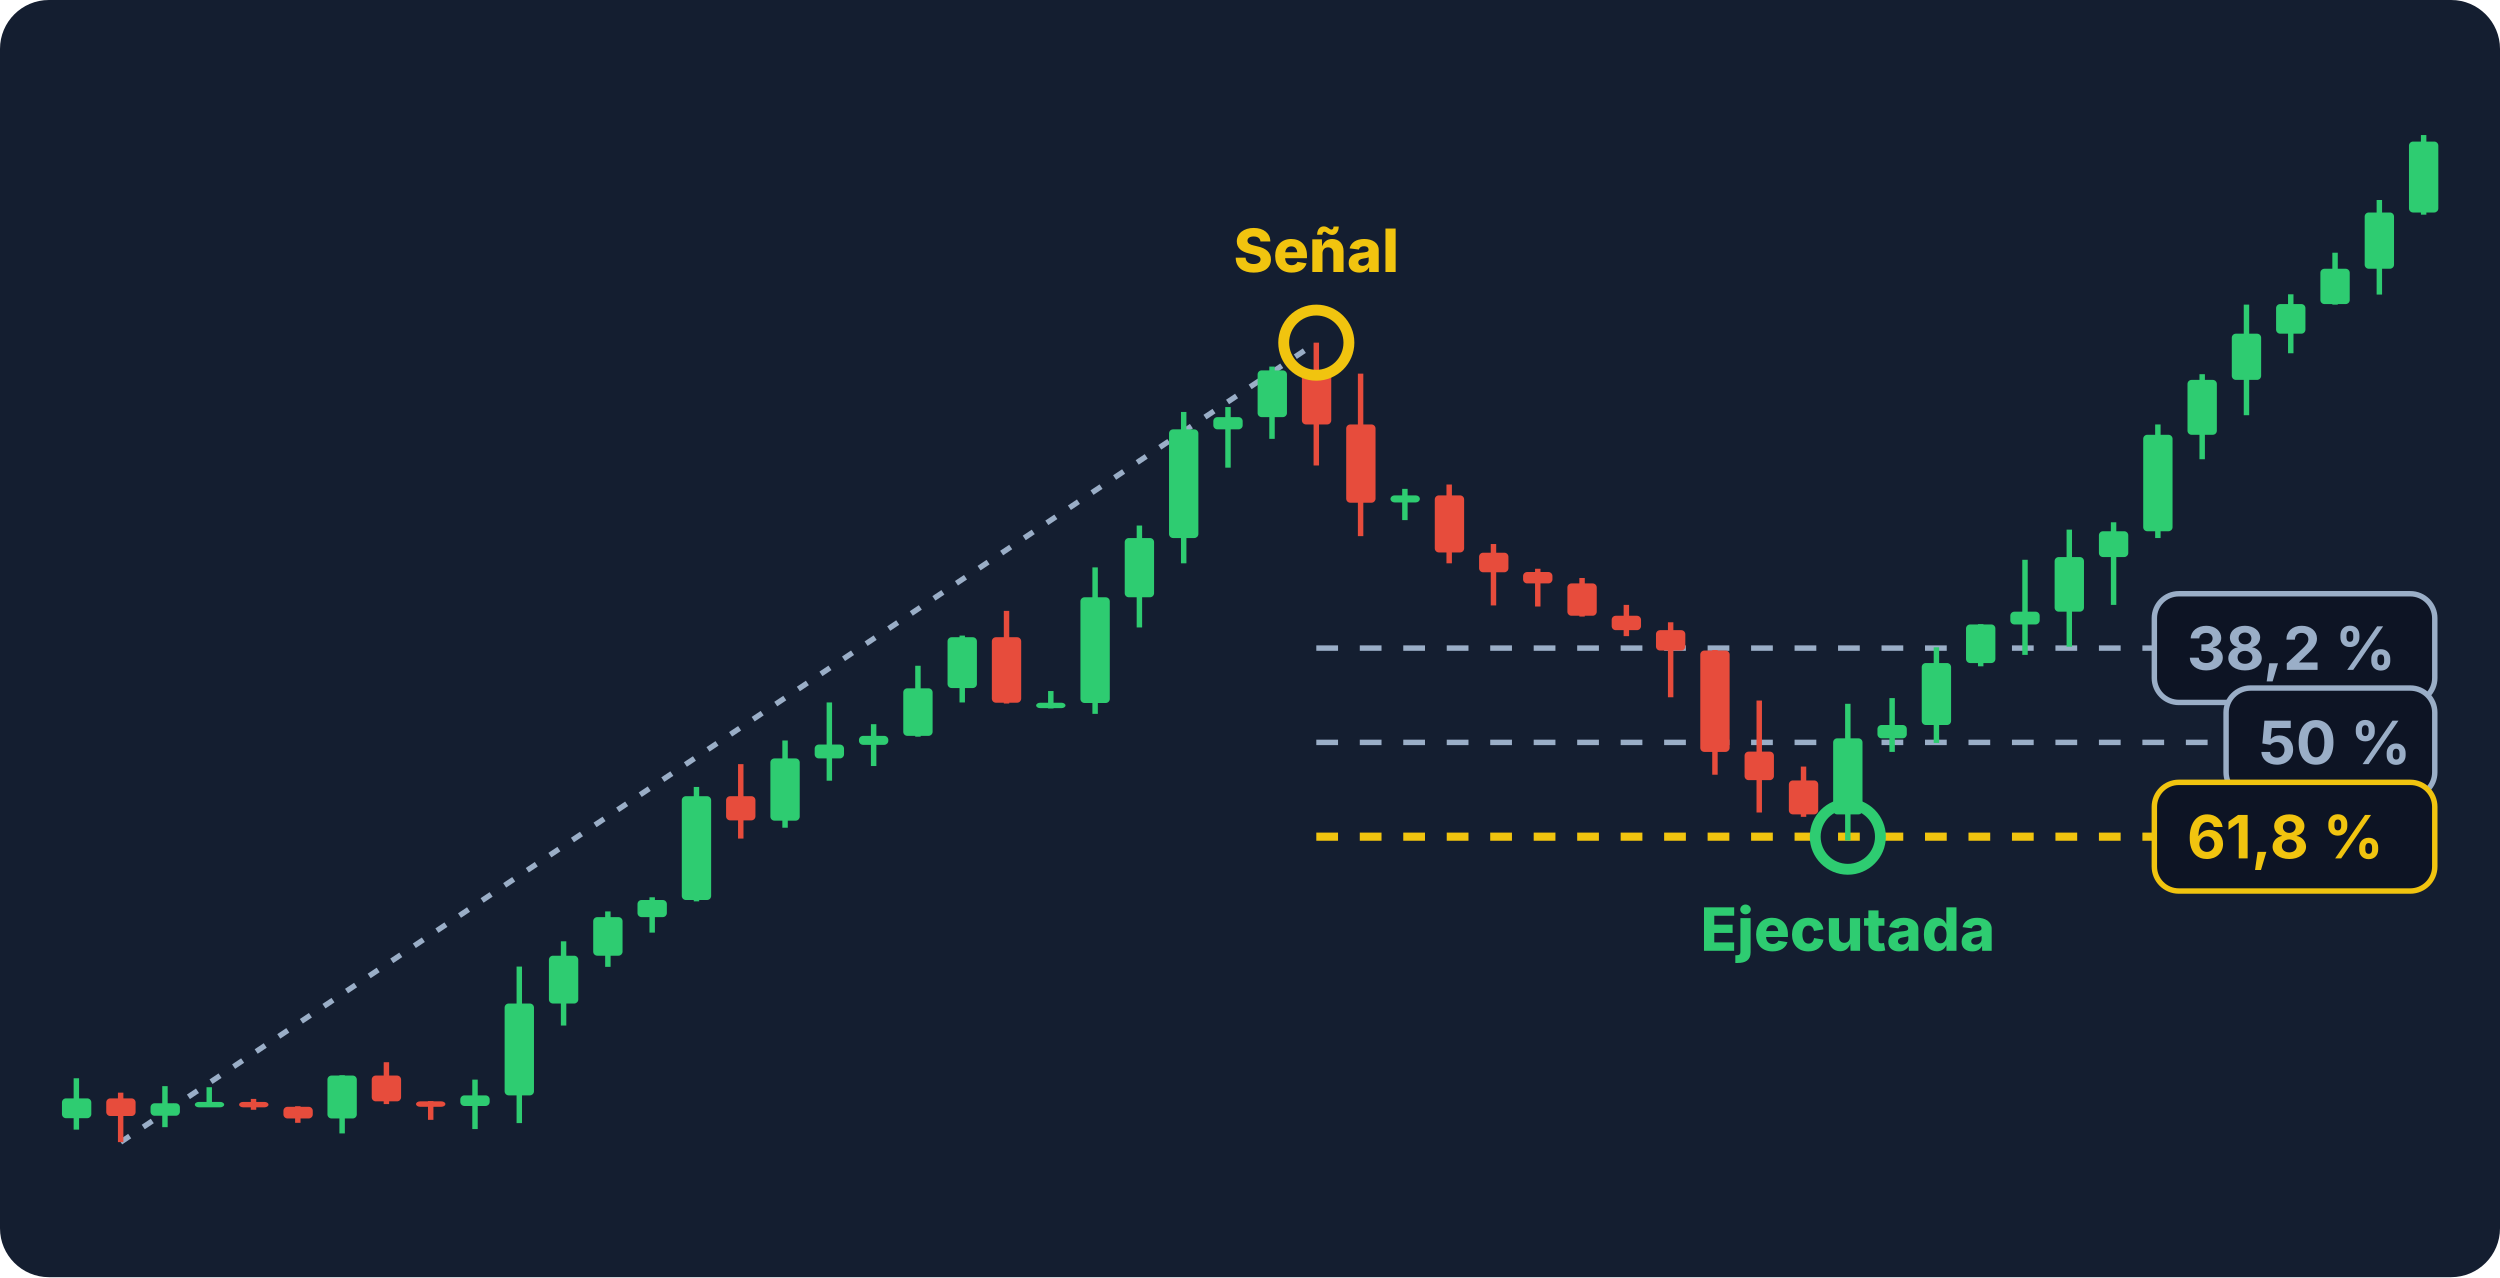
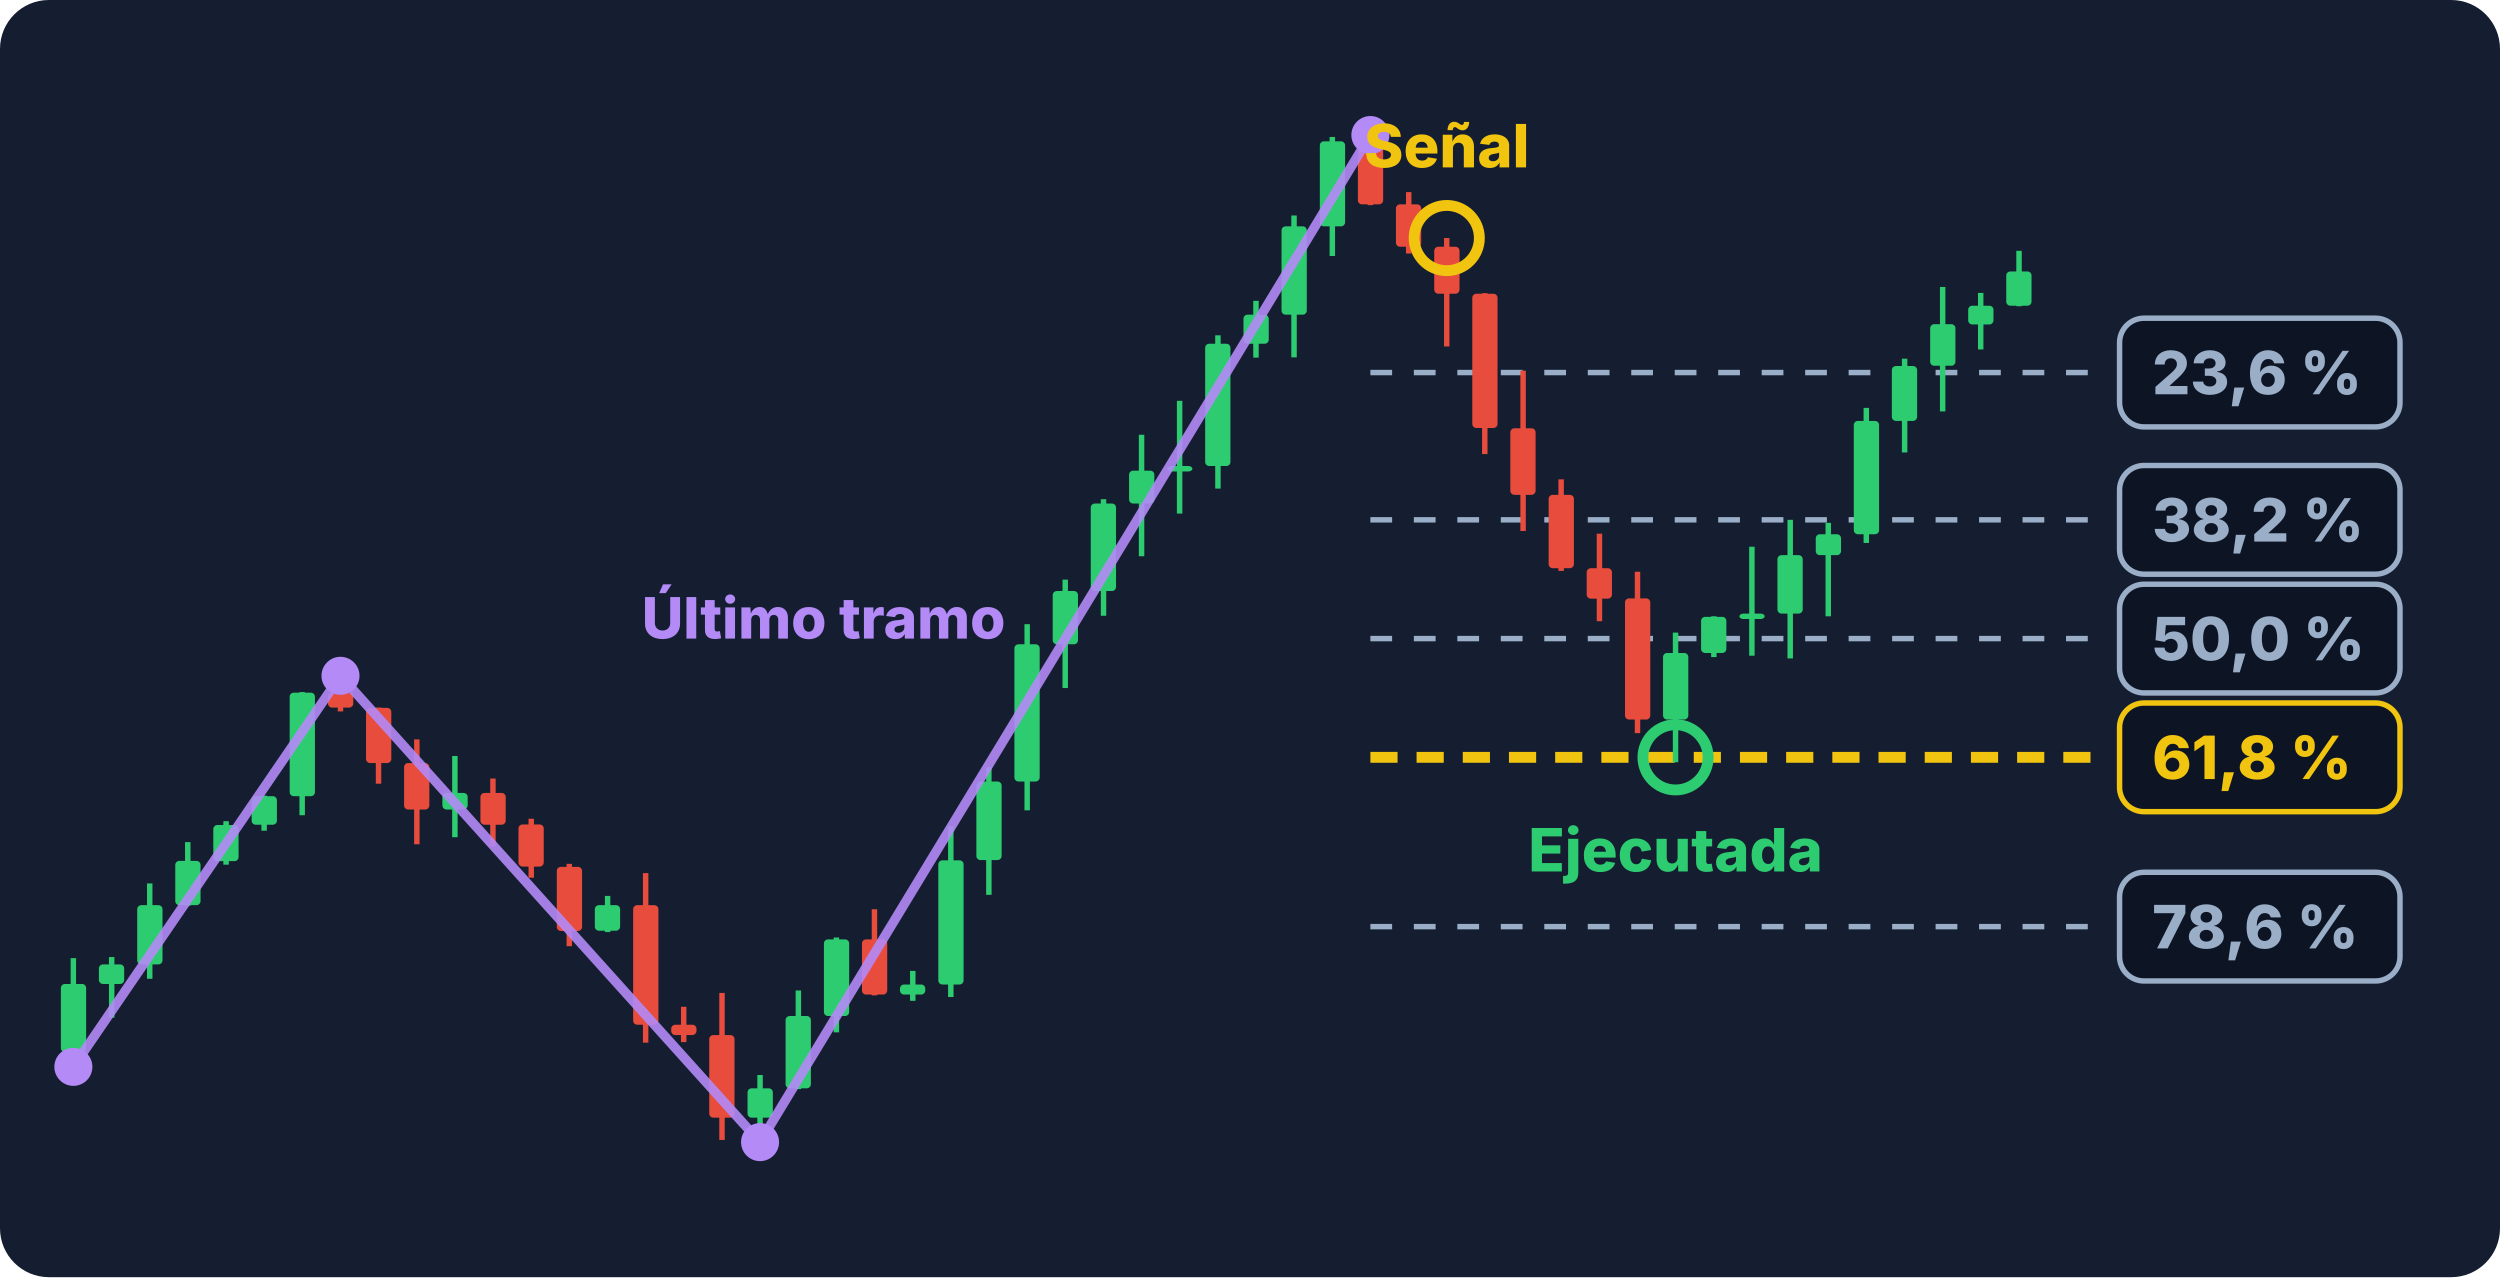
<svg xmlns="http://www.w3.org/2000/svg" viewBox="0 0 920 470">
  <rect x="0" y="0" width="920" height="470" rx="18" fill="#141e30" />
-   <line x1="44.4" y1="420.3" x2="484.4" y2="126.1" stroke="#9aaec7" stroke-width="2" stroke-dasharray="4 6" />
-   <line x1="484.4" x2="900.0" y1="238.5" y2="238.5" stroke="#9aaec7" stroke-width="2" stroke-dasharray="8 8" />
-   <rect x="792.8" y="218.5" width="103.2" height="40" rx="9" fill="#0d1424" stroke="#9aaec7" stroke-width="2" />
-   <text x="804.8" y="246.5" fill="#9aaec7" font-size="22" font-weight="700" font-family="Inter, Segoe UI, Arial, sans-serif">38,2 %</text>
-   <line x1="484.4" x2="900.0" y1="273.2" y2="273.2" stroke="#9aaec7" stroke-width="2" stroke-dasharray="8 8" />
-   <rect x="819.2" y="253.2" width="76.8" height="40" rx="9" fill="#0d1424" stroke="#9aaec7" stroke-width="2" />
-   <text x="831.2" y="281.2" fill="#9aaec7" font-size="22" font-weight="700" font-family="Inter, Segoe UI, Arial, sans-serif">50 %</text>
-   <line x1="484.4" x2="900.0" y1="307.9" y2="307.9" stroke="#f1c40f" stroke-width="3" stroke-dasharray="8 8" />
-   <rect x="792.8" y="287.9" width="103.2" height="40" rx="9" fill="#0d1424" stroke="#f1c40f" stroke-width="2" />
-   <text x="804.8" y="315.9" fill="#f1c40f" font-size="22" font-weight="700" font-family="Inter, Segoe UI, Arial, sans-serif">61,8 %</text>
-   <line x1="28.1" x2="28.1" y1="396.8" y2="415.7" stroke="#2ecc71" stroke-width="2" />
-   <rect x="22.8" y="404.2" width="10.8" height="7.3" fill="#2ecc71" rx="1.5" />
-   <line x1="44.4" x2="44.4" y1="402.1" y2="420.3" stroke="#e74c3c" stroke-width="2" />
-   <rect x="39.1" y="404.2" width="10.8" height="6.5" fill="#e74c3c" rx="1.5" />
-   <line x1="60.7" x2="60.7" y1="399.7" y2="414.8" stroke="#2ecc71" stroke-width="2" />
-   <rect x="55.4" y="406.0" width="10.8" height="4.6" fill="#2ecc71" rx="1.5" />
-   <line x1="77.0" x2="77.0" y1="400.1" y2="406.1" stroke="#2ecc71" stroke-width="2" />
-   <rect x="71.7" y="405.5" width="10.8" height="2.0" fill="#2ecc71" rx="1.5" />
-   <line x1="93.3" x2="93.3" y1="404.4" y2="408.4" stroke="#e74c3c" stroke-width="2" />
-   <rect x="88.0" y="405.5" width="10.8" height="2.0" fill="#e74c3c" rx="1.5" />
-   <line x1="109.6" x2="109.6" y1="407.1" y2="413.2" stroke="#e74c3c" stroke-width="2" />
-   <rect x="104.3" y="407.3" width="10.8" height="4.3" fill="#e74c3c" rx="1.5" />
-   <line x1="125.9" x2="125.9" y1="395.7" y2="417.1" stroke="#2ecc71" stroke-width="2" />
-   <rect x="120.5" y="395.8" width="10.8" height="15.8" fill="#2ecc71" rx="1.5" />
-   <line x1="142.2" x2="142.2" y1="390.9" y2="406.3" stroke="#e74c3c" stroke-width="2" />
-   <rect x="136.8" y="395.8" width="10.8" height="9.5" fill="#e74c3c" rx="1.5" />
-   <line x1="158.5" x2="158.5" y1="405.2" y2="412.1" stroke="#e74c3c" stroke-width="2" />
-   <rect x="153.1" y="405.3" width="10.8" height="2.0" fill="#e74c3c" rx="1.5" />
-   <line x1="174.8" x2="174.8" y1="397.3" y2="415.5" stroke="#2ecc71" stroke-width="2" />
-   <rect x="169.4" y="403.1" width="10.8" height="3.9" fill="#2ecc71" rx="1.5" />
-   <line x1="191.1" x2="191.1" y1="355.7" y2="413.3" stroke="#2ecc71" stroke-width="2" />
-   <rect x="185.7" y="369.3" width="10.8" height="33.8" fill="#2ecc71" rx="1.5" />
-   <line x1="207.4" x2="207.4" y1="346.4" y2="377.4" stroke="#2ecc71" stroke-width="2" />
-   <rect x="202.0" y="351.7" width="10.8" height="17.6" fill="#2ecc71" rx="1.5" />
-   <line x1="223.7" x2="223.7" y1="335.4" y2="355.8" stroke="#2ecc71" stroke-width="2" />
-   <rect x="218.3" y="337.5" width="10.8" height="14.2" fill="#2ecc71" rx="1.5" />
-   <line x1="240.0" x2="240.0" y1="330.2" y2="343.2" stroke="#2ecc71" stroke-width="2" />
-   <rect x="234.6" y="331.2" width="10.8" height="6.3" fill="#2ecc71" rx="1.5" />
-   <line x1="256.3" x2="256.3" y1="289.6" y2="331.7" stroke="#2ecc71" stroke-width="2" />
-   <rect x="250.9" y="293.0" width="10.8" height="38.2" fill="#2ecc71" rx="1.5" />
-   <line x1="272.6" x2="272.6" y1="281.2" y2="308.6" stroke="#e74c3c" stroke-width="2" />
-   <rect x="267.2" y="293.0" width="10.8" height="8.9" fill="#e74c3c" rx="1.5" />
-   <line x1="288.9" x2="288.9" y1="272.5" y2="304.6" stroke="#2ecc71" stroke-width="2" />
-   <rect x="283.5" y="279.1" width="10.8" height="22.9" fill="#2ecc71" rx="1.5" />
-   <line x1="305.2" x2="305.2" y1="258.5" y2="287.3" stroke="#2ecc71" stroke-width="2" />
-   <rect x="299.8" y="274.0" width="10.8" height="5.1" fill="#2ecc71" rx="1.5" />
-   <line x1="321.5" x2="321.5" y1="266.5" y2="281.9" stroke="#2ecc71" stroke-width="2" />
-   <rect x="316.1" y="270.8" width="10.8" height="3.3" fill="#2ecc71" rx="1.5" />
-   <line x1="337.8" x2="337.8" y1="245.0" y2="271.1" stroke="#2ecc71" stroke-width="2" />
-   <rect x="332.4" y="253.3" width="10.8" height="17.5" fill="#2ecc71" rx="1.5" />
-   <line x1="354.1" x2="354.1" y1="233.9" y2="258.5" stroke="#2ecc71" stroke-width="2" />
-   <rect x="348.7" y="234.5" width="10.8" height="18.7" fill="#2ecc71" rx="1.5" />
-   <line x1="370.4" x2="370.4" y1="224.8" y2="258.9" stroke="#e74c3c" stroke-width="2" />
-   <rect x="365.0" y="234.5" width="10.8" height="24.1" fill="#e74c3c" rx="1.5" />
-   <line x1="386.7" x2="386.7" y1="254.3" y2="260.7" stroke="#2ecc71" stroke-width="2" />
-   <rect x="381.3" y="258.6" width="10.8" height="2.0" fill="#2ecc71" rx="1.5" />
-   <line x1="403.0" x2="403.0" y1="208.8" y2="262.7" stroke="#2ecc71" stroke-width="2" />
-   <rect x="397.6" y="219.8" width="10.8" height="38.9" fill="#2ecc71" rx="1.5" />
-   <line x1="419.3" x2="419.3" y1="193.4" y2="230.9" stroke="#2ecc71" stroke-width="2" />
-   <rect x="413.9" y="198.0" width="10.8" height="21.8" fill="#2ecc71" rx="1.5" />
-   <line x1="435.6" x2="435.6" y1="151.6" y2="207.3" stroke="#2ecc71" stroke-width="2" />
-   <rect x="430.2" y="158.0" width="10.8" height="40.0" fill="#2ecc71" rx="1.5" />
-   <line x1="451.9" x2="451.9" y1="149.8" y2="172.1" stroke="#2ecc71" stroke-width="2" />
-   <rect x="446.5" y="153.5" width="10.8" height="4.5" fill="#2ecc71" rx="1.5" />
-   <line x1="468.1" x2="468.1" y1="134.9" y2="161.5" stroke="#2ecc71" stroke-width="2" />
-   <rect x="462.8" y="136.3" width="10.8" height="17.2" fill="#2ecc71" rx="1.5" />
-   <line x1="484.4" x2="484.4" y1="126.1" y2="171.3" stroke="#e74c3c" stroke-width="2" />
-   <rect x="479.1" y="136.3" width="10.8" height="19.9" fill="#e74c3c" rx="1.5" />
-   <line x1="500.7" x2="500.7" y1="137.5" y2="197.3" stroke="#e74c3c" stroke-width="2" />
-   <rect x="495.4" y="156.2" width="10.8" height="28.8" fill="#e74c3c" rx="1.5" />
-   <line x1="517.0" x2="517.0" y1="179.9" y2="191.4" stroke="#2ecc71" stroke-width="2" />
-   <rect x="511.7" y="182.3" width="10.8" height="2.6" fill="#2ecc71" rx="1.5" />
-   <line x1="533.3" x2="533.3" y1="178.3" y2="207.3" stroke="#e74c3c" stroke-width="2" />
-   <rect x="528.0" y="182.3" width="10.8" height="21.0" fill="#e74c3c" rx="1.5" />
-   <line x1="549.6" x2="549.6" y1="200.2" y2="222.8" stroke="#e74c3c" stroke-width="2" />
-   <rect x="544.3" y="203.4" width="10.8" height="7.2" fill="#e74c3c" rx="1.5" />
-   <line x1="565.9" x2="565.9" y1="209.3" y2="223.2" stroke="#e74c3c" stroke-width="2" />
-   <rect x="560.5" y="210.5" width="10.8" height="4.2" fill="#e74c3c" rx="1.5" />
-   <line x1="582.2" x2="582.2" y1="212.7" y2="226.9" stroke="#e74c3c" stroke-width="2" />
-   <rect x="576.8" y="214.7" width="10.8" height="11.9" fill="#e74c3c" rx="1.5" />
-   <line x1="598.5" x2="598.5" y1="222.6" y2="234.1" stroke="#e74c3c" stroke-width="2" />
-   <rect x="593.1" y="226.6" width="10.8" height="5.3" fill="#e74c3c" rx="1.5" />
-   <line x1="614.8" x2="614.8" y1="229.0" y2="256.6" stroke="#e74c3c" stroke-width="2" />
-   <rect x="609.4" y="231.9" width="10.8" height="7.5" fill="#e74c3c" rx="1.5" />
-   <line x1="631.1" x2="631.1" y1="239.2" y2="285.1" stroke="#e74c3c" stroke-width="2" />
-   <rect x="625.7" y="239.4" width="10.8" height="37.3" fill="#e74c3c" rx="1.5" />
-   <line x1="647.4" x2="647.4" y1="257.8" y2="299.0" stroke="#e74c3c" stroke-width="2" />
-   <rect x="642.0" y="276.6" width="10.8" height="10.5" fill="#e74c3c" rx="1.5" />
-   <line x1="663.7" x2="663.7" y1="282.1" y2="300.6" stroke="#e74c3c" stroke-width="2" />
-   <rect x="658.3" y="287.2" width="10.8" height="12.5" fill="#e74c3c" rx="1.5" />
-   <line x1="680.0" x2="680.0" y1="259.0" y2="309.3" stroke="#2ecc71" stroke-width="2" />
-   <rect x="674.6" y="271.7" width="10.8" height="28.0" fill="#2ecc71" rx="1.5" />
-   <line x1="696.3" x2="696.3" y1="256.9" y2="276.7" stroke="#2ecc71" stroke-width="2" />
-   <rect x="690.9" y="266.8" width="10.8" height="4.9" fill="#2ecc71" rx="1.5" />
-   <line x1="712.6" x2="712.6" y1="238.2" y2="273.4" stroke="#2ecc71" stroke-width="2" />
-   <rect x="707.2" y="244.0" width="10.8" height="22.8" fill="#2ecc71" rx="1.5" />
-   <line x1="728.9" x2="728.9" y1="229.7" y2="245.2" stroke="#2ecc71" stroke-width="2" />
-   <rect x="723.5" y="229.8" width="10.8" height="14.2" fill="#2ecc71" rx="1.5" />
-   <line x1="745.2" x2="745.2" y1="206.0" y2="241.0" stroke="#2ecc71" stroke-width="2" />
-   <rect x="739.8" y="225.1" width="10.8" height="4.7" fill="#2ecc71" rx="1.5" />
-   <line x1="761.5" x2="761.5" y1="194.9" y2="238.0" stroke="#2ecc71" stroke-width="2" />
-   <rect x="756.1" y="205.0" width="10.8" height="20.1" fill="#2ecc71" rx="1.5" />
-   <line x1="777.8" x2="777.8" y1="192.2" y2="222.6" stroke="#2ecc71" stroke-width="2" />
-   <rect x="772.4" y="195.5" width="10.8" height="9.5" fill="#2ecc71" rx="1.5" />
-   <line x1="794.1" x2="794.1" y1="156.2" y2="198.0" stroke="#2ecc71" stroke-width="2" />
-   <rect x="788.7" y="160.0" width="10.8" height="35.5" fill="#2ecc71" rx="1.5" />
-   <line x1="810.4" x2="810.4" y1="137.7" y2="169.0" stroke="#2ecc71" stroke-width="2" />
-   <rect x="805.0" y="139.8" width="10.8" height="20.2" fill="#2ecc71" rx="1.5" />
-   <line x1="826.7" x2="826.7" y1="112.1" y2="152.8" stroke="#2ecc71" stroke-width="2" />
-   <rect x="821.3" y="122.8" width="10.8" height="17.0" fill="#2ecc71" rx="1.5" />
-   <line x1="843.0" x2="843.0" y1="108.3" y2="130.0" stroke="#2ecc71" stroke-width="2" />
-   <rect x="837.6" y="111.9" width="10.8" height="10.9" fill="#2ecc71" rx="1.5" />
-   <line x1="859.3" x2="859.3" y1="93.0" y2="112.1" stroke="#2ecc71" stroke-width="2" />
-   <rect x="853.9" y="98.9" width="10.8" height="13.0" fill="#2ecc71" rx="1.5" />
-   <line x1="875.6" x2="875.6" y1="73.6" y2="108.4" stroke="#2ecc71" stroke-width="2" />
-   <rect x="870.2" y="78.2" width="10.8" height="20.7" fill="#2ecc71" rx="1.5" />
-   <line x1="891.9" x2="891.9" y1="49.7" y2="79.0" stroke="#2ecc71" stroke-width="2" />
-   <rect x="886.5" y="52.1" width="10.8" height="26.1" fill="#2ecc71" rx="1.5" />
-   <circle cx="484.4" cy="126.1" r="12" fill="none" stroke="#f1c40f" stroke-width="4" />
-   <text x="484.4" y="100.1" fill="#f1c40f" font-size="22" font-weight="800" text-anchor="middle" font-family="Inter, Segoe UI, Arial, sans-serif">Señal</text>
-   <circle cx="680.0" cy="307.9" r="12" fill="none" stroke="#2ecc71" stroke-width="4" />
-   <text x="680.0" y="349.9" fill="#2ecc71" font-size="22" font-weight="800" text-anchor="middle" font-family="Inter, Segoe UI, Arial, sans-serif">Ejecutada</text>
+   <line x1="504.3" x2="770" y1="137.1" y2="137.1" stroke="#9aaec7" stroke-width="2" stroke-dasharray="8 8" />
+   <rect x="780.0" y="117.1" width="103.2" height="40" rx="9" fill="#0d1424" stroke="#9aaec7" stroke-width="2" />
+   <text x="792.0" y="145.1" fill="#9aaec7" font-size="22" font-weight="800" font-family="Inter, Segoe UI, Arial, sans-serif">23,6 %</text>
+   <line x1="504.3" x2="770" y1="191.3" y2="191.3" stroke="#9aaec7" stroke-width="2" stroke-dasharray="8 8" />
+   <rect x="780.0" y="171.3" width="103.2" height="40" rx="9" fill="#0d1424" stroke="#9aaec7" stroke-width="2" />
+   <text x="792.0" y="199.3" fill="#9aaec7" font-size="22" font-weight="800" font-family="Inter, Segoe UI, Arial, sans-serif">38,2 %</text>
+   <line x1="504.3" x2="770" y1="235.0" y2="235.0" stroke="#9aaec7" stroke-width="2" stroke-dasharray="8 8" />
+   <rect x="780.0" y="215.0" width="103.2" height="40" rx="9" fill="#0d1424" stroke="#9aaec7" stroke-width="2" />
+   <text x="792.0" y="243.0" fill="#9aaec7" font-size="22" font-weight="800" font-family="Inter, Segoe UI, Arial, sans-serif">50,0 %</text>
+   <line x1="504.3" x2="770" y1="278.7" y2="278.7" stroke="#f1c40f" stroke-width="4" stroke-dasharray="10 7" />
+   <rect x="780.0" y="258.7" width="103.2" height="40" rx="9" fill="#0d1424" stroke="#f1c40f" stroke-width="2" />
+   <text x="792.0" y="286.7" fill="#f1c40f" font-size="22" font-weight="800" font-family="Inter, Segoe UI, Arial, sans-serif">61,8 %</text>
+   <line x1="504.3" x2="770" y1="341.0" y2="341.0" stroke="#9aaec7" stroke-width="2" stroke-dasharray="8 8" />
+   <rect x="780.0" y="321.0" width="103.2" height="40" rx="9" fill="#0d1424" stroke="#9aaec7" stroke-width="2" />
+   <text x="792.0" y="349.0" fill="#9aaec7" font-size="22" font-weight="800" font-family="Inter, Segoe UI, Arial, sans-serif">78,6 %</text>
+   <line x1="27.0" x2="27.0" y1="352.6" y2="392.6" stroke="#2ecc71" stroke-width="2" />
+   <rect x="22.4" y="362.1" width="9.3" height="25.1" fill="#2ecc71" rx="1.5" />
+   <line x1="41.1" x2="41.1" y1="352.2" y2="374.5" stroke="#2ecc71" stroke-width="2" />
+   <rect x="36.4" y="354.9" width="9.3" height="7.2" fill="#2ecc71" rx="1.5" />
+   <line x1="55.1" x2="55.1" y1="325.1" y2="360.2" stroke="#2ecc71" stroke-width="2" />
+   <rect x="50.5" y="333.1" width="9.3" height="21.8" fill="#2ecc71" rx="1.5" />
+   <line x1="69.1" x2="69.1" y1="309.9" y2="333.3" stroke="#2ecc71" stroke-width="2" />
+   <rect x="64.5" y="316.8" width="9.3" height="16.3" fill="#2ecc71" rx="1.5" />
+   <line x1="83.2" x2="83.2" y1="302.2" y2="318.2" stroke="#2ecc71" stroke-width="2" />
+   <rect x="78.5" y="303.6" width="9.3" height="13.3" fill="#2ecc71" rx="1.5" />
+   <line x1="97.2" x2="97.2" y1="292.8" y2="305.7" stroke="#2ecc71" stroke-width="2" />
+   <rect x="92.6" y="293.0" width="9.3" height="10.5" fill="#2ecc71" rx="1.5" />
+   <line x1="111.2" x2="111.2" y1="254.7" y2="300.0" stroke="#2ecc71" stroke-width="2" />
+   <rect x="106.6" y="254.9" width="9.3" height="38.1" fill="#2ecc71" rx="1.5" />
+   <line x1="125.3" x2="125.3" y1="248.7" y2="261.8" stroke="#e74c3c" stroke-width="2" />
+   <rect x="120.7" y="254.9" width="9.3" height="5.5" fill="#e74c3c" rx="1.5" />
+   <line x1="139.3" x2="139.3" y1="260.4" y2="288.4" stroke="#e74c3c" stroke-width="2" />
+   <rect x="134.7" y="260.5" width="9.3" height="20.3" fill="#e74c3c" rx="1.5" />
+   <line x1="153.4" x2="153.4" y1="272.1" y2="310.7" stroke="#e74c3c" stroke-width="2" />
+   <rect x="148.7" y="280.8" width="9.3" height="17.1" fill="#e74c3c" rx="1.5" />
+   <line x1="167.4" x2="167.4" y1="278.2" y2="308.1" stroke="#2ecc71" stroke-width="2" />
+   <rect x="162.8" y="291.8" width="9.3" height="6.1" fill="#2ecc71" rx="1.5" />
+   <line x1="181.4" x2="181.4" y1="286.5" y2="311.5" stroke="#e74c3c" stroke-width="2" />
+   <rect x="176.8" y="291.8" width="9.3" height="11.7" fill="#e74c3c" rx="1.5" />
+   <line x1="195.5" x2="195.5" y1="301.3" y2="323.0" stroke="#e74c3c" stroke-width="2" />
+   <rect x="190.8" y="303.4" width="9.3" height="15.5" fill="#e74c3c" rx="1.5" />
+   <line x1="209.5" x2="209.5" y1="317.9" y2="348.2" stroke="#e74c3c" stroke-width="2" />
+   <rect x="204.9" y="319.0" width="9.3" height="23.6" fill="#e74c3c" rx="1.5" />
+   <line x1="223.6" x2="223.6" y1="329.7" y2="343.0" stroke="#2ecc71" stroke-width="2" />
+   <rect x="218.9" y="333.1" width="9.3" height="9.4" fill="#2ecc71" rx="1.5" />
+   <line x1="237.6" x2="237.6" y1="321.3" y2="383.7" stroke="#e74c3c" stroke-width="2" />
+   <rect x="233.0" y="333.1" width="9.3" height="44.0" fill="#e74c3c" rx="1.5" />
+   <line x1="251.6" x2="251.6" y1="370.5" y2="383.5" stroke="#e74c3c" stroke-width="2" />
+   <rect x="247.0" y="377.1" width="9.3" height="3.8" fill="#e74c3c" rx="1.5" />
+   <line x1="265.7" x2="265.7" y1="365.4" y2="419.5" stroke="#e74c3c" stroke-width="2" />
+   <rect x="261.0" y="380.9" width="9.3" height="30.4" fill="#e74c3c" rx="1.5" />
+   <line x1="279.7" x2="279.7" y1="395.6" y2="420.3" stroke="#2ecc71" stroke-width="2" />
+   <rect x="275.1" y="400.5" width="9.3" height="10.8" fill="#2ecc71" rx="1.5" />
+   <line x1="293.8" x2="293.8" y1="364.5" y2="400.8" stroke="#2ecc71" stroke-width="2" />
+   <rect x="289.1" y="373.9" width="9.3" height="26.6" fill="#2ecc71" rx="1.5" />
+   <line x1="307.8" x2="307.8" y1="345.0" y2="379.9" stroke="#2ecc71" stroke-width="2" />
+   <rect x="303.2" y="345.7" width="9.3" height="28.2" fill="#2ecc71" rx="1.5" />
+   <line x1="321.8" x2="321.8" y1="334.6" y2="366.3" stroke="#e74c3c" stroke-width="2" />
+   <rect x="317.2" y="345.7" width="9.3" height="20.3" fill="#e74c3c" rx="1.5" />
+   <line x1="335.9" x2="335.9" y1="357.3" y2="368.3" stroke="#2ecc71" stroke-width="2" />
+   <rect x="331.2" y="362.3" width="9.3" height="3.7" fill="#2ecc71" rx="1.5" />
+   <line x1="349.9" x2="349.9" y1="304.1" y2="366.9" stroke="#2ecc71" stroke-width="2" />
+   <rect x="345.3" y="316.6" width="9.3" height="45.7" fill="#2ecc71" rx="1.5" />
+   <line x1="363.9" x2="363.9" y1="282.3" y2="329.3" stroke="#2ecc71" stroke-width="2" />
+   <rect x="359.3" y="287.6" width="9.3" height="28.9" fill="#2ecc71" rx="1.5" />
+   <line x1="378.0" x2="378.0" y1="229.7" y2="298.2" stroke="#2ecc71" stroke-width="2" />
+   <rect x="373.3" y="237.1" width="9.3" height="50.5" fill="#2ecc71" rx="1.5" />
+   <line x1="392.0" x2="392.0" y1="213.3" y2="253.2" stroke="#2ecc71" stroke-width="2" />
+   <rect x="387.4" y="217.5" width="9.3" height="19.6" fill="#2ecc71" rx="1.5" />
+   <line x1="406.1" x2="406.1" y1="183.7" y2="226.6" stroke="#2ecc71" stroke-width="2" />
+   <rect x="401.4" y="185.3" width="9.3" height="32.2" fill="#2ecc71" rx="1.5" />
+   <line x1="420.1" x2="420.1" y1="160.0" y2="204.7" stroke="#2ecc71" stroke-width="2" />
+   <rect x="415.5" y="173.2" width="9.3" height="12.1" fill="#2ecc71" rx="1.5" />
+   <line x1="434.1" x2="434.1" y1="147.5" y2="189.0" stroke="#2ecc71" stroke-width="2" />
+   <rect x="429.5" y="171.5" width="9.3" height="2.0" fill="#2ecc71" rx="1.5" />
+   <line x1="448.2" x2="448.2" y1="123.4" y2="179.8" stroke="#2ecc71" stroke-width="2" />
+   <rect x="443.5" y="126.5" width="9.3" height="45.0" fill="#2ecc71" rx="1.5" />
+   <line x1="462.2" x2="462.2" y1="110.7" y2="131.6" stroke="#2ecc71" stroke-width="2" />
+   <rect x="457.6" y="115.8" width="9.3" height="10.7" fill="#2ecc71" rx="1.5" />
+   <line x1="476.2" x2="476.2" y1="79.3" y2="131.5" stroke="#2ecc71" stroke-width="2" />
+   <rect x="471.6" y="83.3" width="9.3" height="32.5" fill="#2ecc71" rx="1.5" />
+   <line x1="490.3" x2="490.3" y1="50.4" y2="94.2" stroke="#2ecc71" stroke-width="2" />
+   <rect x="485.7" y="52.0" width="9.3" height="31.3" fill="#2ecc71" rx="1.5" />
+   <line x1="504.3" x2="504.3" y1="49.7" y2="75.5" stroke="#e74c3c" stroke-width="2" />
+   <rect x="499.7" y="52.0" width="9.3" height="23.2" fill="#e74c3c" rx="1.5" />
+   <line x1="518.4" x2="518.4" y1="70.7" y2="93.3" stroke="#e74c3c" stroke-width="2" />
+   <rect x="513.7" y="75.2" width="9.3" height="15.6" fill="#e74c3c" rx="1.5" />
+   <line x1="532.4" x2="532.4" y1="87.6" y2="127.5" stroke="#e74c3c" stroke-width="2" />
+   <rect x="527.8" y="90.8" width="9.3" height="17.3" fill="#e74c3c" rx="1.5" />
+   <line x1="546.4" x2="546.4" y1="107.9" y2="167.1" stroke="#e74c3c" stroke-width="2" />
+   <rect x="541.8" y="108.1" width="9.3" height="49.4" fill="#e74c3c" rx="1.5" />
+   <line x1="560.5" x2="560.5" y1="136.4" y2="195.4" stroke="#e74c3c" stroke-width="2" />
+   <rect x="555.8" y="157.6" width="9.3" height="24.5" fill="#e74c3c" rx="1.5" />
+   <line x1="574.5" x2="574.5" y1="176.4" y2="210.1" stroke="#e74c3c" stroke-width="2" />
+   <rect x="569.9" y="182.1" width="9.3" height="27.0" fill="#e74c3c" rx="1.5" />
+   <line x1="588.6" x2="588.6" y1="196.4" y2="228.6" stroke="#e74c3c" stroke-width="2" />
+   <rect x="583.9" y="209.1" width="9.3" height="11.2" fill="#e74c3c" rx="1.5" />
+   <line x1="602.6" x2="602.6" y1="210.4" y2="269.8" stroke="#e74c3c" stroke-width="2" />
+   <rect x="598.0" y="220.2" width="9.3" height="44.6" fill="#e74c3c" rx="1.5" />
+   <line x1="616.6" x2="616.6" y1="232.8" y2="280.5" stroke="#2ecc71" stroke-width="2" />
+   <rect x="612.0" y="240.3" width="9.3" height="24.5" fill="#2ecc71" rx="1.5" />
+   <line x1="630.7" x2="630.7" y1="226.8" y2="241.8" stroke="#2ecc71" stroke-width="2" />
+   <rect x="626.0" y="227.0" width="9.3" height="13.3" fill="#2ecc71" rx="1.5" />
+   <line x1="644.7" x2="644.7" y1="201.2" y2="241.3" stroke="#2ecc71" stroke-width="2" />
+   <rect x="640.1" y="225.8" width="9.3" height="2.0" fill="#2ecc71" rx="1.5" />
+   <line x1="658.8" x2="658.8" y1="191.3" y2="242.3" stroke="#2ecc71" stroke-width="2" />
+   <rect x="654.1" y="204.3" width="9.3" height="21.5" fill="#2ecc71" rx="1.5" />
+   <line x1="672.8" x2="672.8" y1="192.4" y2="226.8" stroke="#2ecc71" stroke-width="2" />
+   <rect x="668.2" y="196.6" width="9.3" height="7.7" fill="#2ecc71" rx="1.5" />
+   <line x1="686.8" x2="686.8" y1="150.1" y2="199.8" stroke="#2ecc71" stroke-width="2" />
+   <rect x="682.2" y="154.9" width="9.3" height="41.7" fill="#2ecc71" rx="1.5" />
+   <line x1="700.9" x2="700.9" y1="132.0" y2="166.5" stroke="#2ecc71" stroke-width="2" />
+   <rect x="696.2" y="134.7" width="9.3" height="20.2" fill="#2ecc71" rx="1.5" />
+   <line x1="714.9" x2="714.9" y1="105.6" y2="151.4" stroke="#2ecc71" stroke-width="2" />
+   <rect x="710.3" y="119.3" width="9.3" height="15.3" fill="#2ecc71" rx="1.5" />
+   <line x1="728.9" x2="728.9" y1="107.8" y2="128.6" stroke="#2ecc71" stroke-width="2" />
+   <rect x="724.3" y="112.5" width="9.3" height="6.9" fill="#2ecc71" rx="1.5" />
+   <line x1="743.0" x2="743.0" y1="92.3" y2="112.7" stroke="#2ecc71" stroke-width="2" />
+   <rect x="738.3" y="99.9" width="9.3" height="12.6" fill="#2ecc71" rx="1.5" />
+   <polyline points="27.0,392.6 125.3,248.7 279.7,420.3 504.3,49.7" fill="none" stroke="#b38af6" stroke-width="3.5" opacity=".9" />
+   <circle cx="27.0" cy="392.6" r="7" fill="#b38af6" />
+   <circle cx="125.3" cy="248.7" r="7" fill="#b38af6" />
+   <circle cx="279.7" cy="420.3" r="7" fill="#b38af6" />
+   <circle cx="504.3" cy="49.7" r="7" fill="#b38af6" />
+   <text x="370.0" y="235.0" fill="#b38af6" font-size="21" font-weight="800" text-anchor="end" font-family="Inter, Segoe UI, Arial, sans-serif">Último tramo</text>
+   <circle cx="532.4" cy="87.6" r="12" fill="none" stroke="#f1c40f" stroke-width="4" />
+   <text x="532.4" y="61.6" fill="#f1c40f" font-size="22" font-weight="800" text-anchor="middle" font-family="Inter, Segoe UI, Arial, sans-serif">Señal</text>
+   <circle cx="616.6" cy="278.7" r="12" fill="none" stroke="#2ecc71" stroke-width="4" />
+   <text x="616.6" y="320.7" fill="#2ecc71" font-size="22" font-weight="800" text-anchor="middle" font-family="Inter, Segoe UI, Arial, sans-serif">Ejecutada</text>
</svg>
